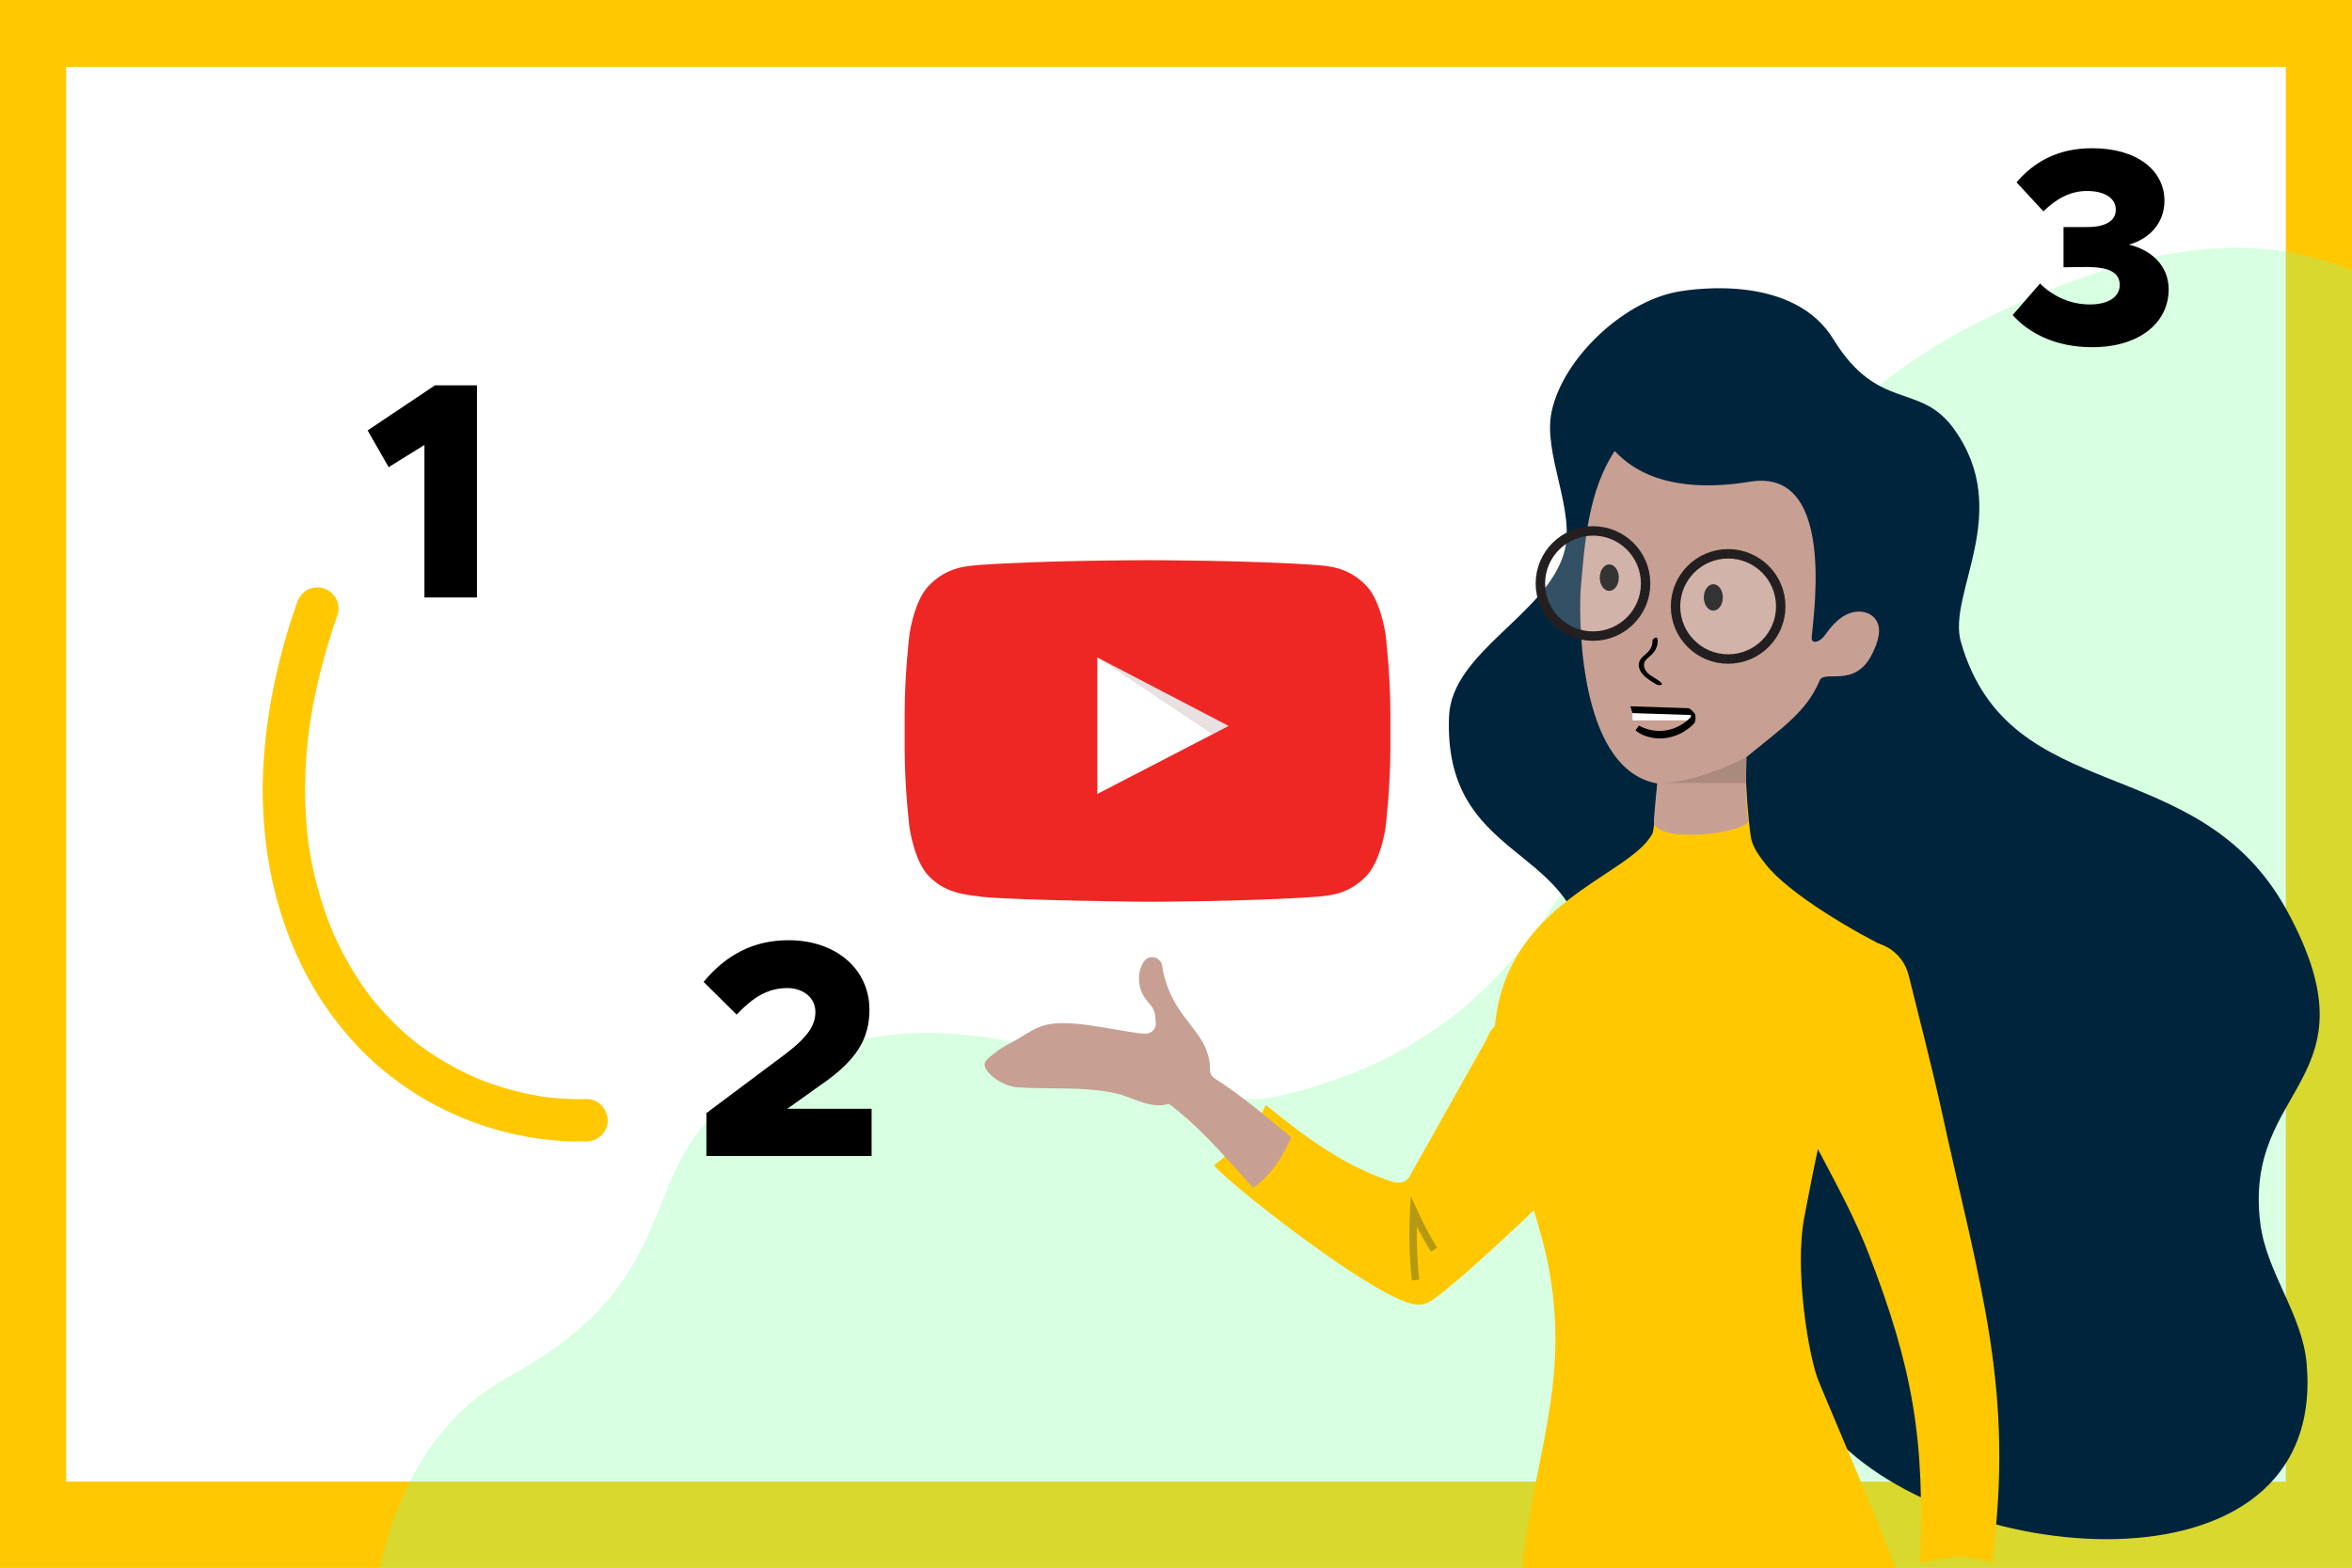
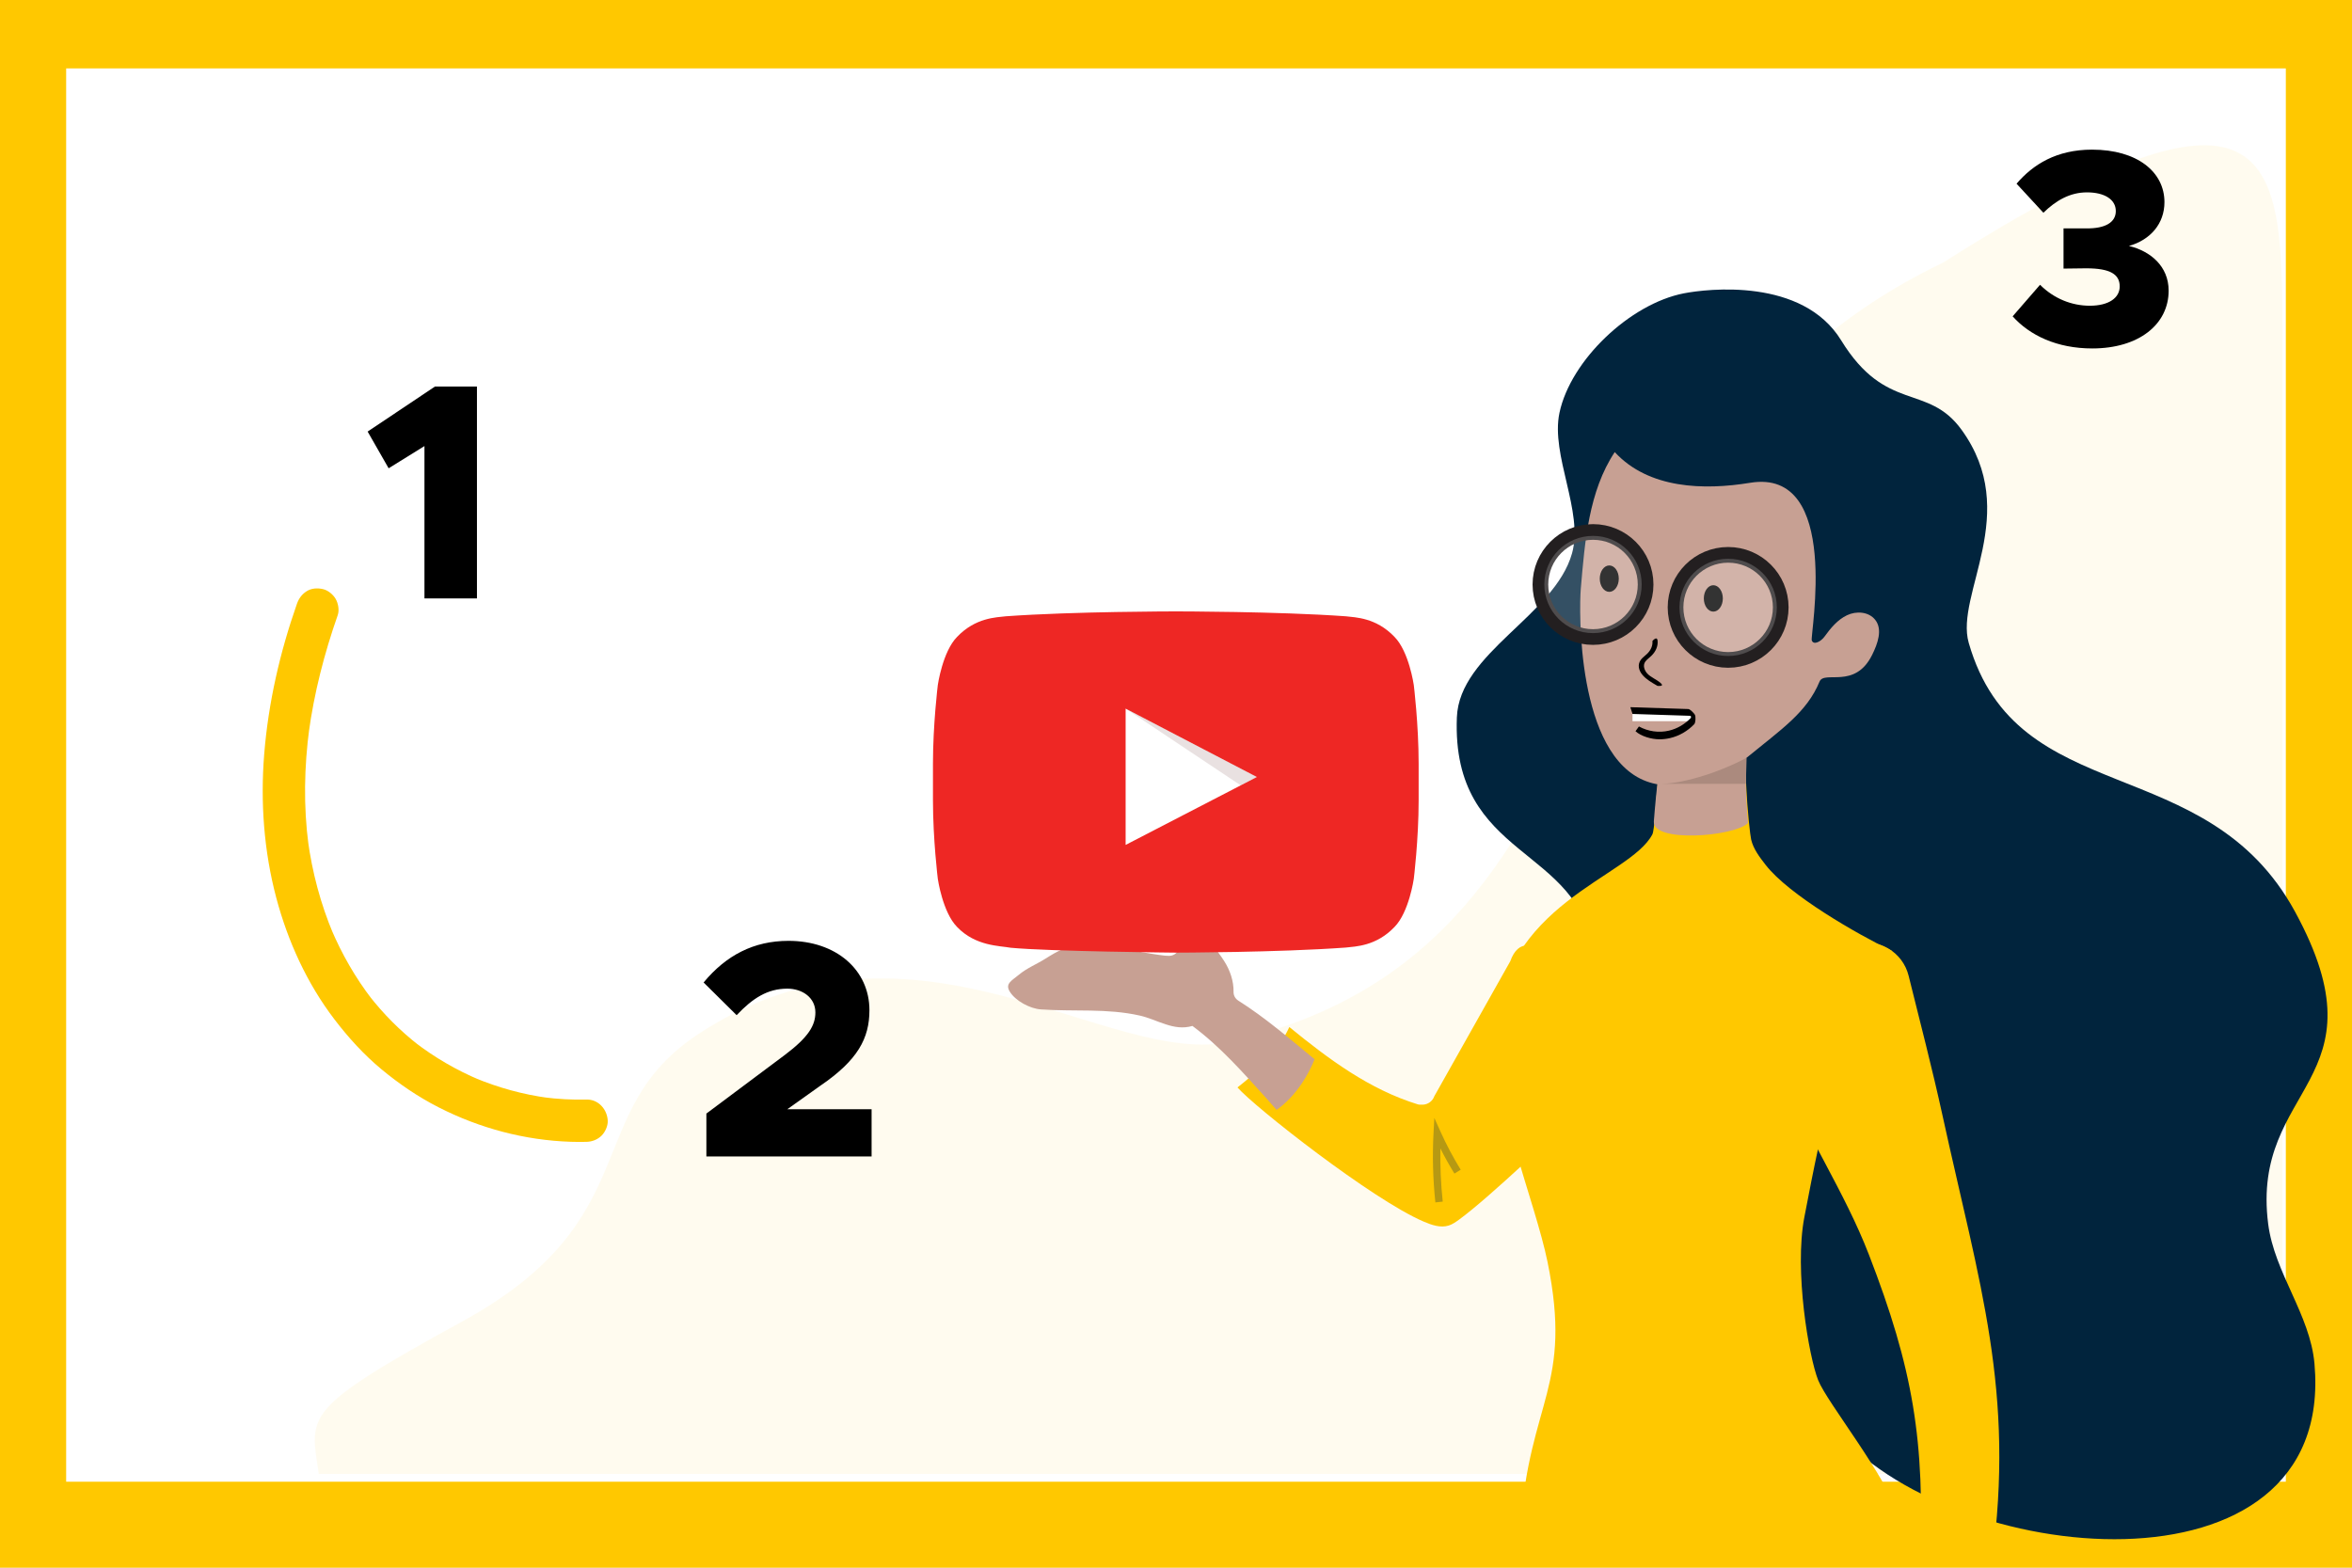
- <svg xmlns="http://www.w3.org/2000/svg" id="thumb-demo" version="1.1" x="0px" y="0px" viewBox="0 0 3000 2000" style="enable-background:new 0 0 3000 2000;" xml:space="preserve">
-   <style type="text/css">
- 	#thumb-demo .st0{fill:#F0C718;}
- 	#thumb-demo .st1{fill:#FFFDE7;}
- 	#thumb-demo .st2{fill:#FFC800;}
- 	#thumb-demo .st3{fill:#FFFFFF;}
- 	#thumb-demo .st4{opacity:0.3;fill:#7DFF9B;}
- 	#thumb-demo .st5{opacity:0.12;fill:#420000;enable-background:new    ;}
- 	#thumb-demo .st6{fill:#EE2724;}
- 	#thumb-demo .st7{fill:#01243D;}
- 	#thumb-demo .st8{fill:#C7A093;}
- 	#thumb-demo .st9{fill:#B69913;}
- 	#thumb-demo .st10{fill:none;stroke:#231F20;stroke-width:12;stroke-miterlimit:10;}
- 	#thumb-demo .st11{opacity:0.2;fill:#FFFFFF;stroke:#231F20;stroke-width:12;stroke-miterlimit:10;}
- 	#thumb-demo .st12{fill:#AB8A7E;}
- </style>
-   <g id="Background">
-     <rect class="st0" width="3000" height="2000" />
-   </g>
-   <g id="Illustration">
-     <rect y="-2.02" class="st1" width="3000" height="1784.94" />
-     <rect y="-2.02" class="st2" width="3000" height="2002.02" />
-     <rect x="84.39" y="85.33" class="st3" width="2831.21" height="1804.87" />
-     <path class="st4" d="M835.7,2662.39c133.86,35.4,318.03-61.82,449.31-17.77c195.57,65.62,298.14,373.48,503.61,391.74   c454.8,40.41,426.96-376.11,770.63-393.87c237.99-12.3,830.15,217.91,971.68,115.02c75.17-54.65,132.08,36.99,165.44-49.75   c27.93-72.64,29.13-152.38,43.37-228.89c18.65-100.2,60.42-196.1,121.7-277.54c70.17-93.27,150.09-181.48,244.41-250.25   c463.45-337.88,650.93-1568.61-126.05-1538.23c-157.27,6.15-294.92,112.97-451.84,125.16   c-444.74,34.55-431.83-402.66-989.13-134.53c-531.92,255.92-363.17,867.53-906.82,994.67c-156.5,36.6-404.85-189.83-679.5-10.4   c-153.79,100.47-63.07,236.71-303.08,368.27c-206.16,113-184.96,417.38-174.08,492.58C500.3,2421.3,670,2618.57,835.7,2662.39z" />
-     <path id="Triangle" class="st3" d="M1399.67,1012.88l167.4-86.73l-167.4-87.34V1012.88z" />
-     <path id="The_Sharpness" class="st5" d="M1399.67,838.81l146.77,98.01l20.62-10.67L1399.67,838.81z" />
-     <g id="Lozenge">
-       <g>
-         <path class="st6" d="M1767.21,808.67c0,0-6.07-42.7-24.62-61.5c-23.53-24.68-49.98-24.81-62.05-26.26     c-86.73-6.25-216.76-6.25-216.76-6.25h-0.24c0,0-130.03,0-216.76,6.25c-12.07,1.46-38.51,1.58-62.05,26.26     c-18.56,18.8-24.62,61.5-24.62,61.5s-6.19,50.1-6.19,100.26v47c0,50.16,6.19,100.26,6.19,100.26s6.06,42.7,24.62,61.5     c23.59,24.68,54.52,23.9,68.29,26.5c49.55,4.73,210.64,6.25,210.64,6.25s130.16-0.18,216.89-6.49     c12.13-1.46,38.51-1.58,62.05-26.26c18.56-18.8,24.62-61.5,24.62-61.5s6.19-50.16,6.19-100.26v-47     C1773.4,858.76,1767.21,808.67,1767.21,808.67z M1399.67,1012.88V838.81l167.4,87.34L1399.67,1012.88z" />
-       </g>
-     </g>
-     <g>
-       <path d="M541.4,567.64L495.71,596l-26.78-46.87l85.86-57.51h53.57v270.59H541.4V567.64z" />
-     </g>
-     <g>
-       <path d="M901,1420.06l100.04-74.84c30.33-22.84,38.99-37.81,38.99-54.35c0-18.51-16.15-30.33-35.84-30.33    c-25.21,0-44.11,12.21-64.6,33.87l-42.14-41.75c28.75-34.66,63.81-53.17,108.32-53.17c60.66,0,103.2,37.02,103.2,88.62    c0,35.84-14.97,63.81-62.23,96.11l-42.54,30.33h107.53v60.26H901V1420.06z" />
-     </g>
-     <path class="st7" d="M1979.12,525.1c-11.52,54.3,31.05,126.12,16.01,179.56c-22.4,79.61-143.64,126.78-146.88,209.41   c-7.17,182.91,159.06,163.51,172.98,300.77c9.64,95.05-70.81,336.72-26.81,391.35c23.37,29.02-12.2,53.62,23.2,65.26   c29.64,9.75,61.59,8.65,92.51,12.83c40.49,5.48,79.72,20.31,113.54,43.23c38.74,26.25,75.64,56.5,105.04,92.91   c144.47,178.88,640.99,229.57,613.43-80.94c-5.58-62.85-51.07-115.85-59.06-178.45c-22.64-177.4,152.68-180.89,34.28-398.73   c-113.01-207.92-354.57-128.23-416.24-343.4c-17.75-61.94,67.99-165.87-9.29-272.29c-43.28-59.59-96.03-20.56-153.46-114.06   c-49.33-80.31-170.79-65.79-200.69-59.95C2069.01,386.03,1993.39,457.88,1979.12,525.1z" />
-     <path class="st2" d="M1896.3,1325.77l-96.85,172.3c-2.22,6.21-7.99,10.5-14.58,10.73c-2.56,0.09-4.94,0.08-6.5-0.41   c-61.75-19.06-113.37-57.49-163.82-98.73c-13.81,30.29-38.34,55.57-66.12,77.14c21.31,24.65,171.91,143.27,237.34,171.25   c10.19,4.36,21.54,8.46,32.1,5.09c4.71-1.5,8.84-4.39,12.85-7.3c39.18-28.42,132.25-117.99,131.77-117.71   c8.44-41.43-13.24-41.16-4.62-82.88C1981.04,1343.06,1917.07,1267.56,1896.3,1325.77z" />
-     <g>
-       <path class="st8" d="M1549.43,1375.89c-3.81-2.41-6.11-6.57-6.02-11.07c0.27-13.91-4.45-27.62-12-39.49    c-8.82-13.86-20.05-26.06-28.89-39.89c-7.85-12.28-13.77-25.8-17.47-39.89c-1.11-4.23-2.02-8.56-2.55-12.92    c-1.41-11.56-16.38-15.84-23.09-6.33c-2,2.84-3.61,6-4.72,9.44c-4.27,13.13-1.4,28.22,6.92,39.23c3.43,4.54,7.76,8.52,9.98,13.76    c1.32,3.11,1.82,6.51,2.15,9.87c0.23,2.31,0.39,4.63,0.49,6.95c0.29,7.3-5.74,13.29-13.04,13.22c-1.7-0.02-3.45-0.05-5.25-0.25    c-10.26-1.15-20.56-3.02-30.74-4.7c-23.92-3.96-49.2-9.11-73.59-8.48c-21.1,0.55-31.78,6.73-48.4,17.18    c-11.28,7.09-23.25,11.7-33.78,20.49c-8.9,7.42-17.57,11.15-11.62,21.15c7.24,12.19,26.14,22,39.65,22.97    c42.26,3.02,84.39-1.6,126.37,7.89c22.5,5.09,43.12,20.35,67.13,13.23c35.55,26.5,63.86,58.83,93.64,91.71    c4.63,5.11,9.15,10.31,13.66,15.53c12.76-8.99,23.54-20.89,32.29-33.9c6.49-9.64,11.86-20,16.24-30.76    C1615.09,1424.75,1583.81,1397.62,1549.43,1375.89z M1490.79,1407.66C1490.61,1407.47,1490.99,1407.54,1490.79,1407.66    L1490.79,1407.66z" />
-     </g>
-     <path class="st2" d="M2319.09,1760.55c-11.9-29.87-30.74-139.78-17.61-208.23c24.11-125.71,44.34-228.5,111.61-340   c-45.17-21.91-131.37-71.54-161.07-109.89c-7.73-9.98-15.63-20.33-18.41-32.33c-2.3-9.94-14.35-120.3-0.45-164.48   c10.44-33.19-67.76-64.91-96.48-15.58c-23.56,40.46-23.57,163.01-29.09,173.52c-29.5,56.09-193.51,86.88-201.66,256.96   c-3.66,76.5,52.6,213.58,67.93,288.82c32.5,159.52-22.81,256.29-34.59,418.26c128.01,32.93,280.69,32.21,486.14-6.6   C2404.96,1961.03,2330.64,1789.55,2319.09,1760.55z" />
-     <path class="st2" d="M2314.99,1224.47c-47.26,30.85-65.13,91.78-43.62,143.96c32.49,78.78,81.5,151.7,112.4,231.67   c56.2,145.4,71.92,238.02,65.03,393.75c42.62-8.28,49.98-12.47,91.82-0.87c29.82-218.56-15.75-354.33-62.79-569.85   c-13.38-61.3-28.59-119.29-43.35-179.01c-7.53-30.47-38.59-48.95-68.87-40.68c-17.28,4.72-35.42,11.3-49.49,20.29   C2315.75,1223.98,2315.37,1224.22,2314.99,1224.47z" />
-     <g>
-       <path class="st9" d="M1800.85,1633.61c-3.14-29.34-3.94-59.11-2.38-88.51l1.02-19.39l7.97,17.71    c7.47,16.58,16.11,32.88,25.69,48.45l-8.02,4.93c-6.4-10.41-12.4-21.15-17.92-32.08c-0.4,22.64,0.61,45.39,3.02,67.88    L1800.85,1633.61z" />
-     </g>
-     <path class="st8" d="M2136.67,892.1c24.91-46.26,82.12-26.72,95.28,2.82c0,0.07,0,0.13-0.01,0.2c-3.4,15.75-4.71,36.9-4.84,58.97   c-1.47,31.44,0.34,68.1,2.48,95.07c-18.65,17.5-122.13,25.3-120.07-2.17C2111.57,1019.52,2119.62,923.77,2136.67,892.1z" />
-     <path class="st8" d="M2310.93,815.82c2.47,6.65,11.95,1.1,16.1-4.67c7.94-11.02,16.94-21.88,28.89-27.51   c11.95-5.63,27.52-4.59,35.84,5.79c9.85,12.3,3.28,30.53-3.86,44.93c-22.04,44.44-60.98,19.28-67.06,34.04   c-16.24,39.41-48.47,60.68-93.02,97.27c-32.23,26.47-87,45.12-127.67,30.14c-89.71-33.06-86.01-220.27-83.83-245.91   c5.16-60.51,10.13-124.41,43.29-174.58c43.41,47.07,113.91,48.88,172.62,39.21C2349.09,595.28,2308.59,809.5,2310.93,815.82z" />
-     <rect x="2082.27" y="909.71" class="st3" width="76.23" height="9.25" />
-     <g>
-       <path d="M2114.12,873.85c-7.58-4.31-14.23-8.31-18.81-13.59c-5.62-6.45-6.61-13.67-2.66-19.32c1.49-2.12,3.56-3.89,5.55-5.6    c0.91-0.78,1.83-1.56,2.67-2.37c4.93-4.76,7.36-10.58,6.82-16.39c0,0,5.95-7.13,6.58-0.29c0.64,6.84-2.21,13.69-8.01,19.28    c-0.92,0.88-1.91,1.73-2.9,2.57c-1.85,1.58-3.59,3.08-4.76,4.74c-3.53,5.05-1.08,11.11,2.38,15.09    c4.06,4.67,12.2,7.75,17.36,12.43C2123.52,875.07,2114.12,873.85,2114.12,873.85z" />
-     </g>
-     <g>
-       <path d="M2153.38,903.46c2.3,0.07,7.34,5.28,8.44,7.22c1.34,2.38,1,10.28-0.85,12.2c-8.57,8.85-19.18,14.95-30.69,17.65    c-4.49,1.05-9.07,1.57-13.63,1.57c-10.12,0-23.53-3.79-30.55-10.33l4.35-6.06c11.87,6.45,25.45,8.35,38.26,5.36    c10.36-2.42,19.96-7.97,27.78-16.06c0.45-0.47,0.58-1.28,0.32-2.02c-0.21-0.59-0.55-0.85-0.65-0.88l-73.87-2.38l-2.78-8.64" />
-     </g>
-     <ellipse cx="2052.65" cy="736.95" rx="12.13" ry="16.87" />
-     <ellipse cx="2185.37" cy="762.19" rx="12.13" ry="16.87" />
-     <circle class="st10" cx="2031.9" cy="744.42" r="67.09" />
-     <circle class="st11" cx="2031.9" cy="744.42" r="67.09" />
-     <circle class="st10" cx="2204.26" cy="773.64" r="67.09" />
-     <circle class="st11" cx="2204.26" cy="773.64" r="67.09" />
-     <g>
-       <path d="M2567.15,401.96l34.95-40.29c17.83,17.83,40.65,26.74,63.47,26.74c24.6,0,38.15-10.34,38.15-24.6    c0-15.33-11.77-23.18-42.79-23.18l-28.88,0.36v-51.35h28.88c24.6,0.36,37.8-7.84,37.8-22.11c0-14.98-14.62-23.89-36.73-23.89    c-21.75,0-39.58,10.34-55.63,26.03l-34.23-37.09c21.04-24.6,50.99-43.5,96.28-43.5c57.77,0,92.36,28.53,92.36,67.04    c0,27.46-17.83,48.14-45.29,55.98c27.1,6.42,50.63,25.67,50.63,57.05c0,43.15-38.15,73.81-97.35,73.81    C2623.49,442.97,2588.9,426.21,2567.15,401.96z" />
-     </g>
-     <g>
-       <g>
-         <path class="st2" d="M378.72,769.15C357,831.1,342.28,895.48,337,960.98c-4.94,61.33-0.42,123.89,15.36,183.45     c14.69,55.47,39.2,109.36,74.06,155.11c17.8,23.36,37.36,45,59.97,63.82c22.6,18.81,46.96,35.41,73.16,48.78     c52.25,26.67,109.89,42.08,168.59,43.97c6.68,0.21,13.36,0.23,20.04,0.07c7.03-0.17,14.08-2.9,19.09-7.91     c4.68-4.68,8.21-12.37,7.91-19.09c-0.64-14.34-11.87-27.36-27-27c-18.64,0.44-37.28-0.59-55.76-3.03     c2.39,0.32,4.79,0.64,7.18,0.96c-32.44-4.38-64.18-13.1-94.37-25.75c2.15,0.91,4.3,1.81,6.45,2.72     c-29.5-12.47-57.34-28.63-82.7-48.2c1.82,1.41,3.64,2.81,5.46,4.22c-24.11-18.72-45.65-40.43-64.31-64.57     c1.41,1.82,2.81,3.64,4.22,5.46c-21.15-27.52-38.44-57.8-51.98-89.74c0.91,2.15,1.81,4.3,2.72,6.45     c-16.19-38.44-26.92-79.02-32.48-120.34c0.32,2.39,0.64,4.79,0.96,7.18c-6.58-49.78-5.6-100.31,1.03-150.03     c-0.32,2.39-0.64,4.79-0.96,7.18c6.97-51.55,19.95-102.12,37.15-151.17c2.22-6.34,0.58-15.16-2.72-20.81     c-3.28-5.6-9.7-10.94-16.14-12.41c-6.91-1.57-14.67-1.23-20.81,2.72C384.99,756.97,381.15,762.22,378.72,769.15L378.72,769.15z" />
-       </g>
-     </g>
-     <path class="st12" d="M2114.33,998.99c27.66,1.01,75.84-13.1,113.49-33.31l-0.95,33.31" />
-   </g>
-   <g id="Text">
- </g>
+ <svg xmlns="http://www.w3.org/2000/svg" viewBox="0 0 300 200" fill="none">
+   <rect fill="white" />
+   <path d="M300 0H0V178.314H300V0Z" fill="#FFFDE7" />
+   <path d="M300 0H0V200H300V0Z" fill="#FFC800" />
+   <path d="M291.56 8.726H8.439V189.031H291.56V8.726Z" fill="white" />
+   <path opacity="0.5" d="M291.134 188.043H40.658C39.57 180.531 38.303 179.895 58.919 168.606C82.921 155.464 73.849 141.853 89.228 131.816C116.693 113.892 141.527 136.512 157.177 132.855C211.543 120.154 194.668 59.055 247.86 33.489C291.134 6.017 291.134 20.559 291.134 43.626V188.043Z" fill="#FFF8E0" />
+   <path d="M139.967 101.388L156.707 92.723L139.967 83.998V101.388Z" fill="white" />
+   <path d="M54.14 56.908L49.571 59.742L46.893 55.059L55.479 49.314H60.836V76.346H54.14V56.908Z" fill="black" />
+   <path d="M90.1 142.065L100.104 134.588C103.137 132.306 104.003 130.811 104.003 129.159C104.003 127.309 102.388 126.129 100.419 126.129C97.898 126.129 96.008 127.348 93.959 129.512L89.745 125.341C92.62 121.879 96.126 120.03 100.577 120.03C106.643 120.03 110.897 123.728 110.897 128.883C110.897 132.463 109.4 135.257 104.674 138.484L100.42 141.514H111.173V147.534H90.1V142.065Z" fill="black" />
+   <path d="M198.912 52.659C197.76 58.083 202.017 65.258 200.513 70.597C198.273 78.55 186.149 83.262 185.825 91.517C185.108 109.789 201.731 107.851 203.123 121.563C204.087 131.059 196.042 155.201 200.442 160.659C202.779 163.558 199.222 166.015 202.762 167.178C205.726 168.152 208.921 168.042 212.013 168.46C216.062 169.007 219.985 170.489 223.367 172.778C227.241 175.401 230.931 178.423 233.871 182.06C248.318 199.93 297.97 204.994 295.214 173.974C294.656 167.696 290.107 162.401 289.308 156.147C287.044 138.425 304.576 138.077 292.736 116.315C281.435 95.543 257.279 103.504 251.112 82.009C249.337 75.821 257.911 65.439 250.183 54.808C245.855 48.855 240.58 52.754 234.837 43.413C229.904 35.39 217.758 36.841 214.768 37.424C207.901 38.766 200.339 45.944 198.912 52.659Z" fill="#01243D" />
+   <path d="M192.63 122.645L182.945 139.858C182.723 140.478 182.146 140.907 181.487 140.93C181.231 140.939 180.993 140.938 180.837 140.889C174.662 138.985 169.5 135.145 164.455 131.026C163.074 134.052 160.621 136.577 157.843 138.732C159.974 141.194 175.034 153.044 181.577 155.84C182.596 156.275 183.731 156.685 184.787 156.348C185.258 156.198 185.671 155.909 186.072 155.619C189.99 152.78 199.297 143.832 199.249 143.86C200.093 139.721 197.925 139.748 198.787 135.58C201.104 124.372 194.707 116.83 192.63 122.645Z" fill="#FFC800" />
+   <path d="M157.943 127.652C157.562 127.411 157.332 126.996 157.341 126.546C157.368 125.156 156.896 123.787 156.141 122.601C155.259 121.216 154.136 119.998 153.252 118.616C152.467 117.389 151.875 116.039 151.505 114.631C151.394 114.209 151.303 113.776 151.25 113.34C151.109 112.186 149.612 111.758 148.941 112.708C148.741 112.992 148.58 113.307 148.469 113.651C148.042 114.963 148.329 116.47 149.161 117.57C149.504 118.024 149.937 118.421 150.159 118.945C150.291 119.255 150.341 119.595 150.374 119.931C150.397 120.162 150.413 120.393 150.423 120.625C150.452 121.354 149.849 121.953 149.119 121.946C148.949 121.944 148.774 121.941 148.594 121.921C147.568 121.806 146.538 121.619 145.52 121.451C143.128 121.056 140.6 120.541 138.161 120.604C136.051 120.659 134.983 121.276 133.321 122.32C132.193 123.029 130.996 123.489 129.943 124.367C129.053 125.109 128.186 125.481 128.781 126.48C129.505 127.698 131.395 128.678 132.746 128.775C136.972 129.077 141.185 128.615 145.383 129.563C147.633 130.072 149.695 131.596 152.096 130.885C155.651 133.532 158.482 136.762 161.46 140.046C161.923 140.557 162.375 141.076 162.826 141.598C164.102 140.7 165.18 139.511 166.055 138.211C166.704 137.248 167.241 136.213 167.679 135.138C164.509 132.533 161.381 129.823 157.943 127.652ZM152.079 130.826C152.061 130.807 152.099 130.814 152.079 130.826V130.826Z" fill="#C7A093" />
+   <path d="M231.909 176.079C230.719 173.095 228.835 162.115 230.148 155.277C232.559 142.719 234.582 132.45 241.309 121.311C236.792 119.123 228.172 114.165 225.202 110.334C224.429 109.337 223.639 108.303 223.361 107.104C223.131 106.111 221.926 95.086 223.316 90.672C224.36 87.357 216.54 84.188 213.668 89.116C211.312 93.158 211.311 105.401 210.759 106.45C207.809 112.054 191.408 115.13 190.593 132.121C190.227 139.763 195.853 153.457 197.386 160.973C200.636 176.909 195.105 178.553 193.927 194.734C206.728 198.024 221.996 197.952 242.541 194.075C240.496 188.084 233.064 178.976 231.909 176.079Z" fill="#FFC800" />
+   <path d="M231.499 122.525C226.773 125.607 224.986 131.694 227.137 136.907C230.386 144.777 235.287 152.061 238.377 160.05C243.997 174.576 245.569 183.828 244.88 199.386C249.142 198.558 249.878 198.14 254.062 199.299C257.044 177.465 252.487 163.901 247.783 142.371C246.445 136.247 244.924 130.454 243.448 124.488C242.695 121.444 239.589 119.598 236.561 120.424C234.833 120.896 233.019 121.553 231.612 122.451C231.575 122.476 231.537 122.5 231.499 122.525Z" fill="#FFC800" />
+   <path d="M183.085 153.398C182.771 150.467 182.691 147.493 182.847 144.556L182.949 142.619L183.746 144.388C184.493 146.044 185.357 147.673 186.315 149.228L185.513 149.721C184.873 148.681 184.273 147.608 183.721 146.516C183.681 148.778 183.782 151.05 184.023 153.297L183.085 153.398Z" fill="#B69913" />
+   <path d="M213.667 89.322C216.158 84.7 221.879 86.653 223.195 89.603C223.195 89.611 223.195 89.617 223.194 89.624C222.854 91.197 222.723 93.31 222.71 95.514C222.563 98.655 222.744 102.318 222.958 105.012C221.093 106.76 210.745 107.539 210.951 104.795C211.157 102.051 211.962 92.486 213.667 89.322Z" fill="#C7A093" />
+   <path d="M231.093 81.701C231.34 82.366 232.288 81.811 232.703 81.235C233.497 80.134 234.397 79.049 235.592 78.487C236.787 77.924 238.344 78.028 239.176 79.065C240.161 80.294 239.504 82.115 238.79 83.554C236.586 87.993 232.692 85.48 232.084 86.954C230.46 90.891 227.237 93.016 222.782 96.671C219.559 99.316 214.082 101.179 210.015 99.682C201.044 96.38 201.414 77.677 201.632 75.116C202.148 69.071 202.645 62.688 205.961 57.676C210.302 62.378 217.352 62.559 223.223 61.593C234.909 59.67 230.859 81.07 231.093 81.701Z" fill="#C7A093" />
+   <path d="M215.85 91.081H208.227V92.005H215.85V91.081Z" fill="white" />
+   <path d="M211.412 87.499C210.654 87.068 209.989 86.668 209.531 86.141C208.969 85.497 208.87 84.775 209.265 84.211C209.414 83.999 209.621 83.822 209.82 83.651C209.911 83.574 210.003 83.496 210.087 83.415C210.58 82.939 210.823 82.358 210.769 81.777C210.769 81.777 211.364 81.065 211.427 81.749C211.491 82.432 211.206 83.116 210.626 83.674C210.534 83.762 210.435 83.847 210.336 83.931C210.151 84.089 209.977 84.239 209.86 84.405C209.507 84.909 209.752 85.515 210.098 85.912C210.504 86.379 211.318 86.686 211.834 87.154C212.352 87.621 211.412 87.499 211.412 87.499Z" fill="black" />
+   <path d="M215.338 90.457C215.568 90.464 216.072 90.984 216.182 91.178C216.316 91.416 216.282 92.205 216.097 92.397C215.24 93.281 214.179 93.89 213.028 94.16C212.579 94.265 212.121 94.317 211.665 94.317C210.653 94.317 209.312 93.938 208.61 93.285L209.045 92.679C210.232 93.324 211.59 93.513 212.871 93.215C213.907 92.973 214.867 92.419 215.649 91.61C215.694 91.564 215.707 91.483 215.681 91.409C215.66 91.35 215.626 91.324 215.616 91.321L208.229 91.083L207.951 90.22" fill="black" />
+   <path d="M205.265 75.508C205.935 75.508 206.478 74.753 206.478 73.822C206.478 72.892 205.935 72.137 205.265 72.137C204.595 72.137 204.052 72.892 204.052 73.822C204.052 74.753 204.595 75.508 205.265 75.508Z" fill="black" />
+   <path d="M218.537 78.029C219.207 78.029 219.75 77.275 219.75 76.344C219.75 75.413 219.207 74.659 218.537 74.659C217.867 74.659 217.324 75.413 217.324 76.344C217.324 77.275 217.867 78.029 218.537 78.029Z" fill="black" />
+   <path d="M203.19 81.271C206.895 81.271 209.899 78.27 209.899 74.569C209.899 70.867 206.895 67.866 203.19 67.866C199.485 67.866 196.481 70.867 196.481 74.569C196.481 78.27 199.485 81.271 203.19 81.271Z" stroke="#231F20" stroke-width="2" stroke-miterlimit="10" />
+   <path opacity="0.2" d="M203.19 81.271C206.895 81.271 209.899 78.27 209.899 74.569C209.899 70.867 206.895 67.866 203.19 67.866C199.485 67.866 196.481 70.867 196.481 74.569C196.481 78.27 199.485 81.271 203.19 81.271Z" fill="white" stroke="#231F20" stroke-miterlimit="10" />
+   <path d="M220.426 84.19C224.131 84.19 227.135 81.189 227.135 77.488C227.135 73.786 224.131 70.785 220.426 70.785C216.721 70.785 213.717 73.786 213.717 77.488C213.717 81.189 216.721 84.19 220.426 84.19Z" stroke="#231F20" stroke-width="2" stroke-miterlimit="10" />
+   <path opacity="0.2" d="M220.426 84.19C224.131 84.19 227.135 81.189 227.135 77.488C227.135 73.786 224.131 70.785 220.426 70.785C216.721 70.785 213.717 73.786 213.717 77.488C213.717 81.189 216.721 84.19 220.426 84.19Z" fill="white" stroke="#231F20" stroke-miterlimit="10" />
+   <path d="M256.715 40.357L260.21 36.332C261.993 38.114 264.275 39.004 266.557 39.004C269.017 39.004 270.372 37.971 270.372 36.546C270.372 35.015 269.195 34.23 266.093 34.23L263.205 34.266V29.137H266.093C268.553 29.173 269.873 28.353 269.873 26.928C269.873 25.431 268.411 24.541 266.2 24.541C264.025 24.541 262.242 25.574 260.637 27.142L257.214 23.436C259.318 20.979 262.313 19.091 266.842 19.091C272.619 19.091 276.078 21.941 276.078 25.788C276.078 28.531 274.295 30.597 271.549 31.38C274.259 32.022 276.612 33.945 276.612 37.08C276.612 41.39 272.797 44.453 266.877 44.453C262.349 44.454 258.89 42.78 256.715 40.357Z" fill="black" />
+   <path d="M37.872 77.039C35.7 83.228 34.228 89.659 33.7 96.203C33.206 102.33 33.658 108.579 35.236 114.529C36.705 120.071 39.156 125.454 42.642 130.025C44.422 132.358 46.378 134.52 48.639 136.4C50.899 138.279 53.335 139.938 55.955 141.273C61.18 143.938 66.944 145.477 72.814 145.666C73.482 145.687 74.15 145.689 74.818 145.673C75.521 145.656 76.226 145.383 76.727 144.883C77.195 144.415 77.548 143.647 77.518 142.976C77.454 141.543 76.331 140.242 74.818 140.278C72.954 140.322 71.09 140.219 69.242 139.976C69.481 140.008 69.721 140.04 69.96 140.071C66.716 139.634 63.542 138.763 60.523 137.499C60.738 137.59 60.953 137.68 61.168 137.771C58.218 136.525 55.434 134.911 52.898 132.956C53.08 133.097 53.262 133.236 53.444 133.377C51.033 131.507 48.879 129.338 47.013 126.927C47.154 127.109 47.294 127.29 47.435 127.472C45.32 124.723 43.591 121.698 42.237 118.507C42.328 118.722 42.418 118.937 42.509 119.152C40.89 115.311 39.817 111.258 39.261 107.13C39.293 107.369 39.325 107.608 39.357 107.847C38.699 102.874 38.797 97.826 39.46 92.859C39.428 93.098 39.396 93.338 39.364 93.576C40.061 88.427 41.359 83.375 43.079 78.475C43.301 77.841 43.137 76.96 42.807 76.396C42.479 75.836 41.837 75.303 41.193 75.156C40.502 74.999 39.726 75.033 39.112 75.428C38.499 75.822 38.115 76.347 37.872 77.039Z" fill="#FFC800" />
+   <path d="M211.433 100C214.199 100.101 219.017 98.691 222.782 96.672L222.687 100" fill="#AB8A7E" />
+   <path d="M143.575 102.792L160.315 94.128L143.575 85.402V102.792Z" fill="#CFE1FF" />
+   <rect x="127.608" y="84.404" width="46" height="35" fill="white" />
+   <path d="M180.329 87.391C180.329 87.391 179.722 83.126 177.867 81.248C175.514 78.782 172.869 78.769 171.662 78.624C162.989 78 149.986 78 149.986 78H149.962C149.962 78 136.959 78 128.286 78.624C127.079 78.77 124.435 78.782 122.081 81.248C120.225 83.126 119.619 87.391 119.619 87.391C119.619 87.391 119 92.397 119 97.407V102.103C119 107.114 119.619 112.119 119.619 112.119C119.619 112.119 120.225 116.384 122.081 118.262C124.44 120.728 127.533 120.65 128.91 120.91C133.865 121.382 149.974 121.534 149.974 121.534C149.974 121.534 162.99 121.516 171.663 120.886C172.876 120.74 175.514 120.728 177.868 118.262C179.724 116.384 180.33 112.119 180.33 112.119C180.33 112.119 180.949 107.108 180.949 102.103V97.407C180.948 92.395 180.329 87.391 180.329 87.391ZM143.575 107.792V90.403L160.315 99.128L143.575 107.792Z" fill="#EE2724" />
+   <path opacity="0.12" d="M143.575 90.402L158.252 100.194L160.314 99.128L143.575 90.402Z" fill="#420000" />
</svg>
